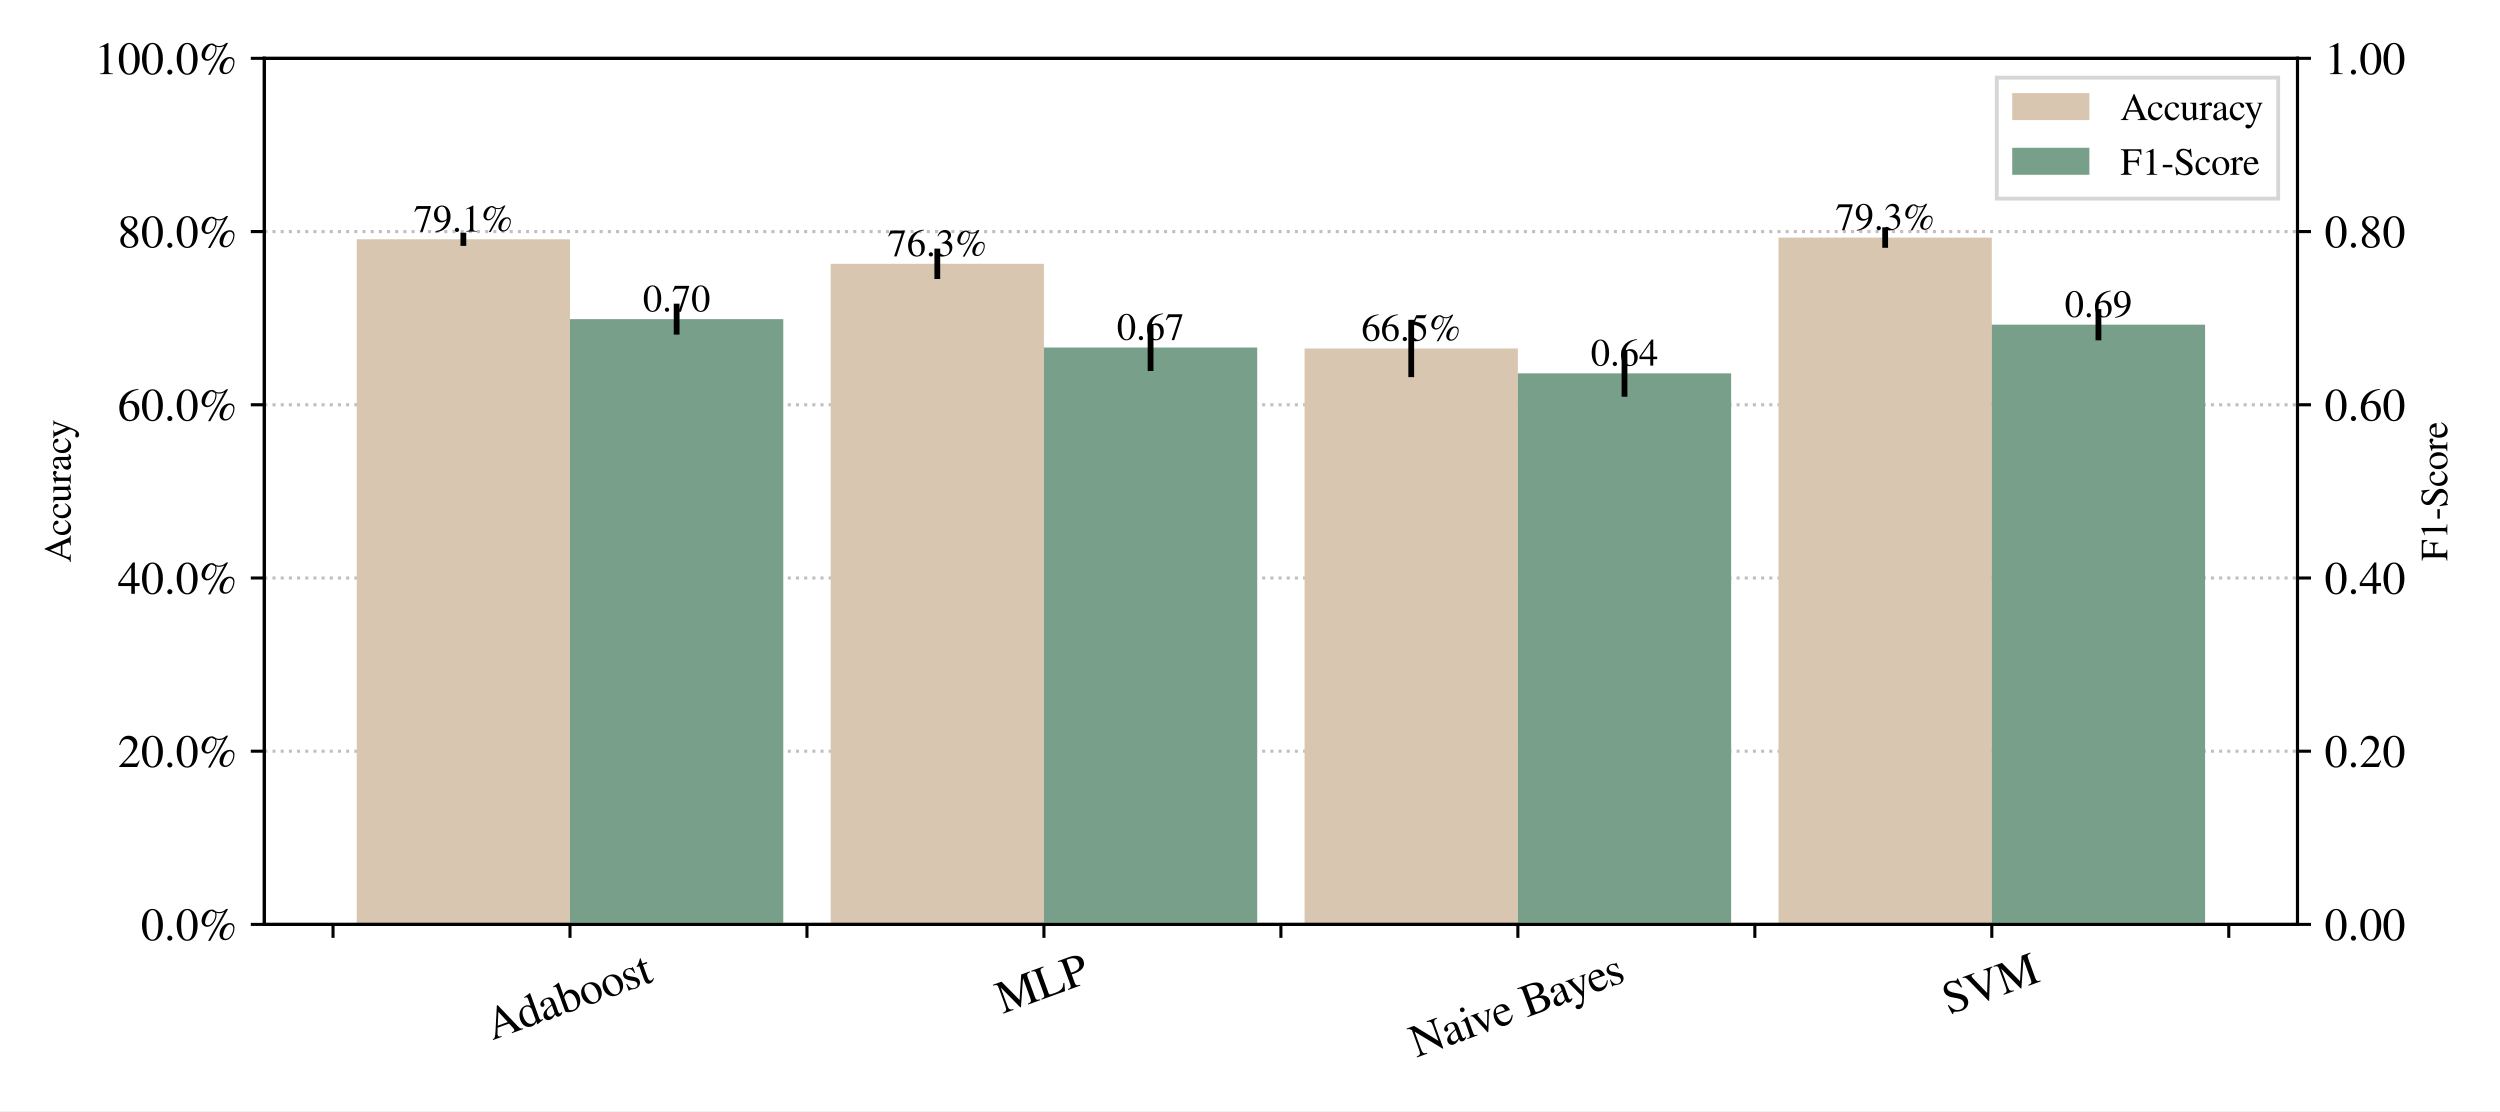
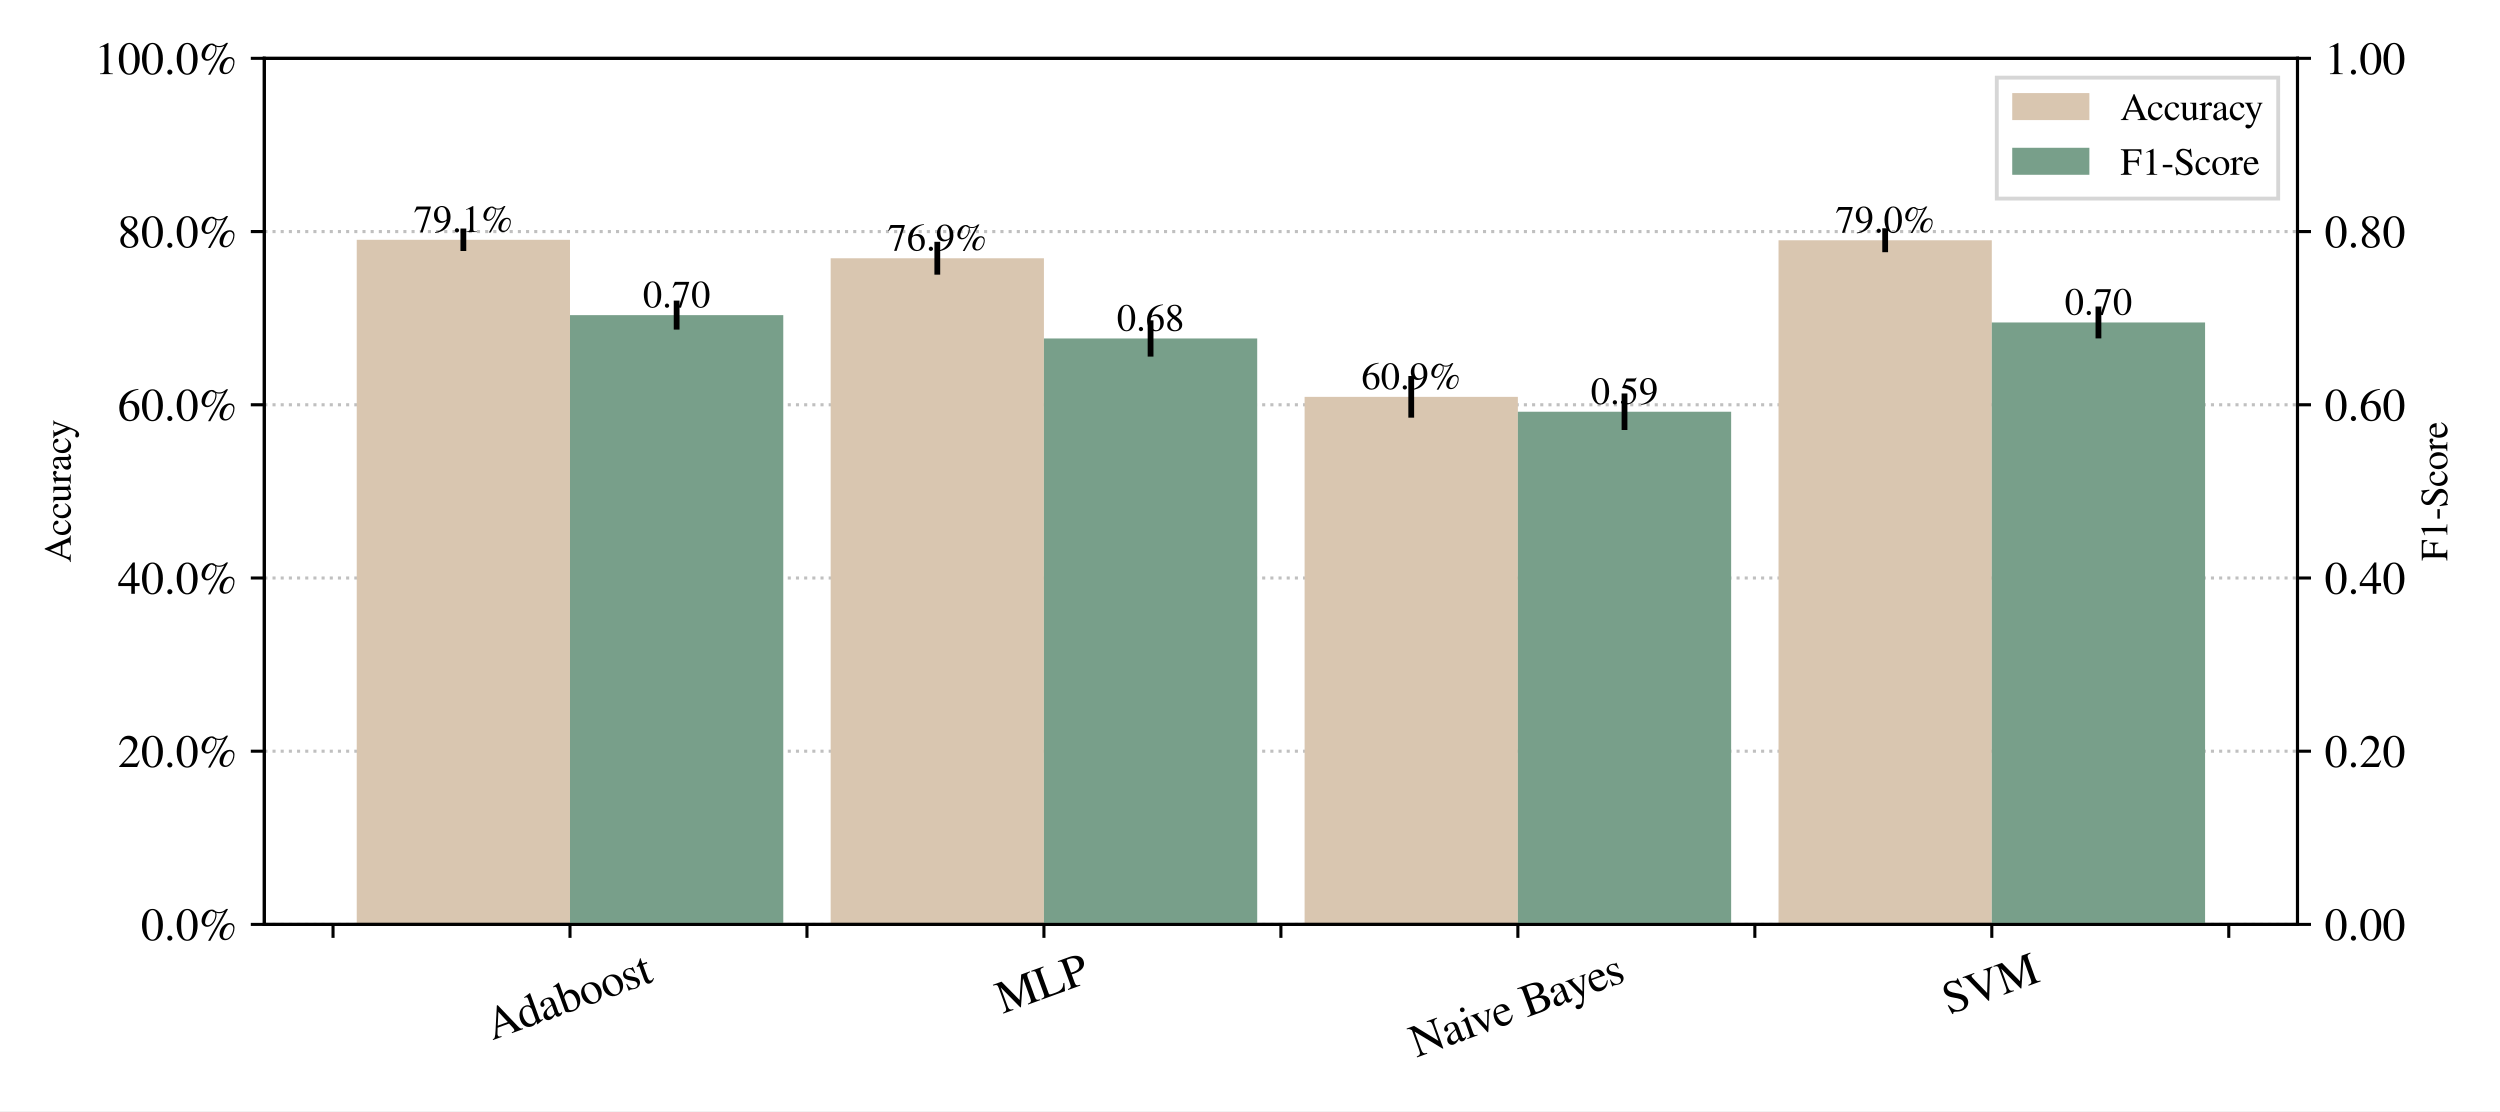
<svg xmlns="http://www.w3.org/2000/svg" xmlns:xlink="http://www.w3.org/1999/xlink" width="648pt" height="288pt" viewBox="0 0 648 288" version="1.1">
  <defs>
    <style type="text/css">*{stroke-linejoin: round; stroke-linecap: butt}</style>
  </defs>
  <g id="figure_1">
    <g id="patch_1">
      <path d="M 0 288  L 648 288  L 648 0  L 0 0  z " style="fill: #ffffff" />
    </g>
    <g id="axes_1">
      <g id="patch_2">
        <path d="M 68.51 239.602  L 595.51 239.602  L 595.51 15.126  L 68.51 15.126  z " style="fill: #ffffff" />
      </g>
      <g id="matplotlib.axis_1">
        <g id="xtick_1">
          <g id="line2d_1">
            <defs>
-               <path id="md364b7f2fb" d="M 0 0  L 0 3.5  " style="stroke: #000000; stroke-width: 0.8" />
+               <path id="m0d2ccf09b9" d="M 0 0  L 0 3.5  " style="stroke: #000000; stroke-width: 0.8" />
            </defs>
            <g>
-               <use xlink:href="#md364b7f2fb" x="86.322" y="239.602" style="stroke: #000000; stroke-width: 0.8" />
+               <use xlink:href="#m0d2ccf09b9" x="86.322" y="239.602" style="stroke: #000000; stroke-width: 0.8" />
            </g>
          </g>
        </g>
        <g id="xtick_2">
          <g id="line2d_2">
            <g>
-               <use xlink:href="#md364b7f2fb" x="147.744" y="239.602" style="stroke: #000000; stroke-width: 0.8" />
+               <use xlink:href="#m0d2ccf09b9" x="147.744" y="239.602" style="stroke: #000000; stroke-width: 0.8" />
            </g>
          </g>
          <g id="text_1">
            <g transform="translate(127.6313 269.6407)rotate(-20)scale(0.12 -0.12)">
              <defs>
                <path id="FreeSerif-41" d="M 4518 122  C 4230 141 4154 198 3942 678  L 2349 4314  L 2221 4314  L 890 1171  C 493 230 403 134 96 122  L 96 0  L 1363 0  L 1363 122  C 1056 122 928 205 928 384  C 928 461 947 550 979 634  L 1274 1382  L 2950 1382  L 3213 768  C 3290 595 3334 429 3334 339  C 3334 179 3226 128 2886 122  L 2886 0  L 4518 0  L 4518 122  z M 1382 1645  L 2118 3405  L 2861 1645  L 1382 1645  z " transform="scale(0.015625)" />
                <path id="FreeSerif-64" d="M 2189 -64  L 3130 269  L 3130 371  C 3014 365 3002 365 2982 365  C 2752 365 2701 435 2701 730  L 2701 4358  L 2669 4371  C 2362 4262 2138 4198 1728 4090  L 1728 3987  C 1779 3994 1818 3994 1869 3994  C 2106 3994 2163 3930 2163 3667  L 2163 2669  C 1920 2874 1747 2944 1491 2944  C 755 2944 160 2221 160 1312  C 160 493 640 -64 1344 -64  C 1702 -64 1946 64 2163 365  L 2163 -45  L 2189 -64  z M 1594 269  C 1062 269 710 781 710 1568  C 710 2291 1024 2765 1510 2765  C 1850 2765 2163 2464 2163 2125  L 2163 653  C 2163 544 1958 269 1594 269  z " transform="scale(0.015625)" />
                <path id="FreeSerif-61" d="M 160 621  C 160 218 442 -64 832 -64  C 1114 -64 1376 70 1766 403  C 1798 70 1914 -64 2176 -64  C 2394 -64 2528 13 2752 256  L 2752 422  C 2643 333 2566 301 2470 301  C 2323 301 2278 390 2278 672  L 2278 1920  C 2278 2560 2099 2944 1357 2944  C 755 2944 282 2630 282 2227  C 282 2080 410 1952 557 1952  C 710 1952 845 2080 845 2221  C 845 2278 813 2387 813 2477  C 813 2650 1018 2790 1274 2790  C 1587 2790 1760 2605 1760 2259  L 1760 1869  C 966 1549 160 1312 160 621  z M 1760 787  C 1760 589 1728 531 1594 454  C 1440 365 1261 307 1126 307  C 966 307 723 442 723 826  C 723 1203 986 1434 1760 1715  L 1760 787  z " transform="scale(0.015625)" />
                <path id="FreeSerif-62" d="M 1024 4358  L 992 4371  C 685 4256 378 4166 64 4090  L 64 3987  C 102 3994 128 3994 173 3994  C 429 3994 486 3936 486 3667  L 486 346  C 486 147 1030 -64 1542 -64  C 2387 -64 3040 640 3040 1555  C 3040 2342 2554 2944 1914 2944  C 1523 2944 1152 2714 1024 2400  L 1024 4358  z M 1024 2061  C 1024 2310 1325 2541 1658 2541  C 2157 2541 2477 2042 2477 1261  C 2477 550 2170 141 1645 141  C 1312 141 1024 288 1024 448  L 1024 2061  z " transform="scale(0.015625)" />
                <path id="FreeSerif-6f" d="M 1574 2944  C 742 2944 160 2330 160 1446  C 160 582 755 -64 1562 -64  C 2368 -64 2982 614 2982 1498  C 2982 2336 2394 2944 1574 2944  z M 736 1760  C 736 2368 1037 2765 1491 2765  C 2029 2765 2406 2150 2406 1274  C 2406 550 2118 115 1638 115  C 1088 115 736 870 736 1760  z " transform="scale(0.015625)" />
                <path id="FreeSerif-73" d="M 1715 2816  C 1574 2816 1466 2938 1094 2938  C 589 2938 224 2611 224 2150  C 224 1792 429 1536 973 1229  L 1344 1018  C 1568 890 1677 736 1677 538  C 1677 256 1472 77 1146 77  C 493 77 390 717 333 973  L 230 973  L 230 -26  L 314 -26  C 358 38 384 51 461 51  C 621 51 934 -64 1222 -64  C 1715 -64 2125 307 2125 755  C 2125 1075 1971 1286 1587 1517  L 896 1926  C 717 2029 621 2189 621 2362  C 621 2618 819 2797 1114 2797  C 1478 2797 1670 2579 1818 2010  L 1914 2010  L 1888 2880  L 1818 2880  C 1779 2854 1754 2816 1715 2816  z " transform="scale(0.015625)" />
                <path id="FreeSerif-74" d="M 1658 2880  L 1011 2880  L 1011 3622  C 1011 3686 1005 3706 966 3706  C 922 3648 883 3590 838 3526  C 269 2707 109 2848 109 2720  C 109 2701 115 2688 134 2675  L 474 2675  L 474 749  C 474 211 666 -64 1043 -64  C 1357 -64 1600 90 1811 422  L 1728 493  C 1594 333 1485 269 1344 269  C 1107 269 1011 442 1011 845  L 1011 2675  L 1658 2675  L 1658 2880  z " transform="scale(0.015625)" />
              </defs>
              <use xlink:href="#FreeSerif-41" />
              <use xlink:href="#FreeSerif-64" x="69.1" />
              <use xlink:href="#FreeSerif-61" x="119" />
              <use xlink:href="#FreeSerif-62" x="161.5" />
              <use xlink:href="#FreeSerif-6f" x="211.5" />
              <use xlink:href="#FreeSerif-6f" x="260.6" />
              <use xlink:href="#FreeSerif-73" x="309.7" />
              <use xlink:href="#FreeSerif-74" x="345.4" />
            </g>
          </g>
        </g>
        <g id="xtick_3">
          <g id="line2d_3">
            <g>
-               <use xlink:href="#md364b7f2fb" x="209.166" y="239.602" style="stroke: #000000; stroke-width: 0.8" />
+               <use xlink:href="#m0d2ccf09b9" x="209.166" y="239.602" style="stroke: #000000; stroke-width: 0.8" />
            </g>
          </g>
        </g>
        <g id="xtick_4">
          <g id="line2d_4">
            <g>
-               <use xlink:href="#md364b7f2fb" x="270.588" y="239.602" style="stroke: #000000; stroke-width: 0.8" />
+               <use xlink:href="#m0d2ccf09b9" x="270.588" y="239.602" style="stroke: #000000; stroke-width: 0.8" />
            </g>
          </g>
          <g id="text_2">
            <g transform="translate(259.8856 262.7904)rotate(-20)scale(0.12 -0.12)">
              <defs>
                <path id="FreeSerif-4d" d="M 4333 3667  L 4333 768  C 4333 237 4256 154 3750 122  L 3750 0  L 5542 0  L 5542 122  C 5075 154 4986 243 4986 698  L 4986 3539  C 4986 3994 5069 4077 5542 4115  L 5542 4237  L 4269 4237  L 2854 1005  L 1376 4237  L 109 4237  L 109 4115  C 634 4083 717 4006 717 3539  L 717 941  C 717 282 627 160 96 122  L 96 0  L 1600 0  L 1600 122  C 1107 147 998 294 998 941  L 998 3520  L 2605 0  L 2694 0  L 4333 3667  z " transform="scale(0.015625)" />
                <path id="FreeSerif-4c" d="M 2285 250  L 1856 250  C 1389 250 1306 288 1306 512  L 1306 3539  C 1306 3994 1395 4083 1901 4115  L 1901 4237  L 96 4237  L 96 4115  C 570 4077 653 3987 653 3539  L 653 698  C 653 250 563 154 96 122  L 96 0  L 3539 0  L 3846 1114  L 3686 1114  C 3558 819 3405 250 2285 250  z " transform="scale(0.015625)" />
                <path id="FreeSerif-50" d="M 3462 3078  C 3462 4006 2477 4237 1786 4237  L 96 4237  L 96 4115  C 570 4064 634 4000 634 3539  L 634 768  C 634 230 582 166 96 122  L 96 0  L 1888 0  L 1888 122  C 1382 141 1286 230 1286 698  L 1286 1862  C 1453 1850 1562 1843 1728 1843  C 3200 1843 3462 2586 3462 3078  z M 1286 3782  C 1286 3955 1331 4000 1504 4000  C 2368 4000 2765 3699 2765 3040  C 2765 2419 2387 2099 1651 2099  C 1523 2099 1434 2106 1286 2118  L 1286 3782  z " transform="scale(0.015625)" />
              </defs>
              <use xlink:href="#FreeSerif-4d" />
              <use xlink:href="#FreeSerif-4c" x="88.1" />
              <use xlink:href="#FreeSerif-50" x="149.2" />
            </g>
          </g>
        </g>
        <g id="xtick_5">
          <g id="line2d_5">
            <g>
-               <use xlink:href="#md364b7f2fb" x="332.01" y="239.602" style="stroke: #000000; stroke-width: 0.8" />
+               <use xlink:href="#m0d2ccf09b9" x="332.01" y="239.602" style="stroke: #000000; stroke-width: 0.8" />
            </g>
          </g>
        </g>
        <g id="xtick_6">
          <g id="line2d_6">
            <g>
-               <use xlink:href="#md364b7f2fb" x="393.432" y="239.602" style="stroke: #000000; stroke-width: 0.8" />
+               <use xlink:href="#m0d2ccf09b9" x="393.432" y="239.602" style="stroke: #000000; stroke-width: 0.8" />
            </g>
          </g>
          <g id="text_3">
            <g transform="translate(367.1371 274.1393)rotate(-20)scale(0.12 -0.12)">
              <defs>
                <path id="FreeSerif-4e" d="M 4544 4115  L 4544 4237  L 3040 4237  L 3040 4115  C 3533 4077 3654 3962 3654 3296  L 3654 1139  L 1190 4237  L 96 4237  L 96 4115  C 371 4115 461 4064 717 3763  L 717 941  C 717 282 627 160 96 122  L 96 0  L 1600 0  L 1600 122  C 1107 147 998 294 998 941  L 998 3450  L 3827 -70  L 3936 -70  L 3936 3296  C 3936 4045 4154 4077 4544 4115  z " transform="scale(0.015625)" />
                <path id="FreeSerif-69" d="M 397 2515  C 550 2515 608 2419 608 2138  L 608 653  C 608 192 544 122 102 96  L 102 0  L 1619 0  L 1619 96  C 1197 128 1146 192 1146 653  L 1146 2925  L 1120 2944  C 787 2810 461 2688 128 2592  L 128 2496  C 224 2509 339 2515 397 2515  z M 819 4371  C 646 4371 499 4224 499 4045  C 499 3866 640 3718 819 3718  C 1005 3718 1152 3859 1152 4045  C 1152 4224 1005 4371 819 4371  z " transform="scale(0.015625)" />
                <path id="FreeSerif-76" d="M 2963 2880  L 2074 2880  L 2074 2784  C 2278 2765 2374 2701 2374 2579  C 2374 2515 2362 2451 2336 2387  L 1702 730  L 1050 2368  C 1011 2458 992 2547 992 2605  C 992 2720 1062 2765 1286 2784  L 1286 2880  L 32 2880  L 32 2784  C 275 2771 333 2714 614 2048  L 1382 211  C 1472 -64 1517 -90 1549 -90  C 1587 -90 1632 -6 1728 230  L 2547 2285  C 2720 2726 2771 2765 2963 2784  L 2963 2880  z " transform="scale(0.015625)" />
                <path id="FreeSerif-65" d="M 621 1773  L 2592 1773  C 2496 2547 2157 2944 1498 2944  C 723 2944 160 2323 160 1370  C 160 486 621 -64 1357 -64  C 1965 -64 2445 314 2714 1005  L 2611 1050  C 2304 563 2029 378 1619 378  C 1203 378 659 634 621 1773  z M 634 1978  C 704 2477 922 2714 1312 2714  C 1702 2714 1856 2534 1939 1978  L 634 1978  z " transform="scale(0.015625)" />
                <path id="FreeSerif-20" transform="scale(0.015625)" />
                <path id="FreeSerif-42" d="M 3782 1152  C 3782 1984 2944 2163 2688 2227  C 2912 2285 3565 2413 3565 3149  C 3565 3866 2995 4237 1888 4237  L 96 4237  L 96 4115  C 634 4083 710 4013 710 3539  L 710 698  C 710 224 627 141 96 122  L 96 0  L 2234 0  C 3475 0 3782 691 3782 1152  z M 1766 237  C 1453 237 1363 294 1363 499  L 1363 2086  C 2221 2086 3046 2054 3046 1146  C 3046 390 2464 237 1766 237  z M 1363 2342  L 1363 3808  C 1363 3942 1408 4000 1504 4000  L 1786 4000  C 2522 4000 2912 3693 2912 3123  C 2912 2624 2573 2342 1971 2342  L 1363 2342  z " transform="scale(0.015625)" />
                <path id="FreeSerif-79" d="M 909 -858  C 800 -858 653 -742 410 -742  C 262 -742 134 -870 134 -1024  C 134 -1235 339 -1395 608 -1395  C 1037 -1395 1344 -1037 1690 -115  L 2675 2496  C 2752 2701 2829 2765 2982 2784  L 2982 2880  L 2118 2880  L 2118 2784  C 2323 2784 2426 2726 2426 2624  C 2426 2598 2419 2560 2400 2515  L 1779 749  L 1043 2368  C 1005 2458 979 2541 979 2611  C 979 2726 1075 2771 1350 2784  L 1350 2880  L 32 2880  L 32 2790  C 198 2765 307 2694 358 2586  L 1203 768  C 1370 442 1485 218 1485 122  C 1485 -70 1171 -858 909 -858  z " transform="scale(0.015625)" />
              </defs>
              <use xlink:href="#FreeSerif-4e" />
              <use xlink:href="#FreeSerif-61" x="72.5" />
              <use xlink:href="#FreeSerif-69" x="115.5" />
              <use xlink:href="#FreeSerif-76" x="139.8" />
              <use xlink:href="#FreeSerif-65" x="184.6" />
              <use xlink:href="#FreeSerif-20" x="229" />
              <use xlink:href="#FreeSerif-42" x="254" />
              <use xlink:href="#FreeSerif-61" x="317.1" />
              <use xlink:href="#FreeSerif-79" x="358.1" />
              <use xlink:href="#FreeSerif-65" x="403.2" />
              <use xlink:href="#FreeSerif-73" x="446.6" />
            </g>
          </g>
        </g>
        <g id="xtick_7">
          <g id="line2d_7">
            <g>
-               <use xlink:href="#md364b7f2fb" x="454.854" y="239.602" style="stroke: #000000; stroke-width: 0.8" />
+               <use xlink:href="#m0d2ccf09b9" x="454.854" y="239.602" style="stroke: #000000; stroke-width: 0.8" />
            </g>
          </g>
        </g>
        <g id="xtick_8">
          <g id="line2d_8">
            <g>
-               <use xlink:href="#md364b7f2fb" x="516.276" y="239.602" style="stroke: #000000; stroke-width: 0.8" />
+               <use xlink:href="#m0d2ccf09b9" x="516.276" y="239.602" style="stroke: #000000; stroke-width: 0.8" />
            </g>
          </g>
          <g id="text_4">
            <g transform="translate(505.3301 262.9674)rotate(-20)scale(0.12 -0.12)">
              <defs>
                <path id="FreeSerif-53" d="M 2419 864  C 2419 435 2099 141 1632 141  C 1062 141 659 493 339 1274  L 192 1274  L 384 -83  L 525 -83  C 531 38 608 128 704 128  C 941 128 1203 -90 1760 -90  C 2496 -90 3066 416 3066 1075  C 3066 1600 2714 2016 1869 2470  C 1197 2842 928 3123 928 3469  C 928 3821 1197 4064 1594 4064  C 2061 4064 2547 3757 2765 2963  L 2925 2963  L 2784 4326  L 2650 4326  C 2624 4179 2554 4109 2445 4109  C 2246 4109 1958 4326 1485 4326  C 915 4326 378 3910 378 3232  C 378 1920 2419 1958 2419 864  z " transform="scale(0.015625)" />
                <path id="FreeSerif-56" d="M 4422 4237  L 3110 4237  L 3110 4115  C 3462 4096 3578 4026 3578 3846  C 3578 3744 3533 3571 3456 3379  L 2515 1030  L 1549 3194  C 1338 3661 1286 3808 1286 3904  C 1286 4026 1376 4090 1581 4102  C 1606 4102 1677 4109 1766 4115  L 1766 4237  L 64 4237  L 64 4115  C 378 4102 486 4019 742 3443  L 2317 -70  L 2413 -70  L 3834 3520  C 4038 4032 4115 4096 4422 4115  L 4422 4237  z " transform="scale(0.015625)" />
              </defs>
              <use xlink:href="#FreeSerif-53" />
              <use xlink:href="#FreeSerif-56" x="52.9" />
              <use xlink:href="#FreeSerif-4d" x="123" />
            </g>
          </g>
        </g>
        <g id="xtick_9">
          <g id="line2d_9">
            <g>
-               <use xlink:href="#md364b7f2fb" x="577.698" y="239.602" style="stroke: #000000; stroke-width: 0.8" />
+               <use xlink:href="#m0d2ccf09b9" x="577.698" y="239.602" style="stroke: #000000; stroke-width: 0.8" />
            </g>
          </g>
        </g>
      </g>
      <g id="matplotlib.axis_2">
        <g id="ytick_1">
          <g id="line2d_10">
-             <path d="M 68.51 239.602  L 595.51 239.602  " clip-path="url(#pdfc61eb058)" style="fill: none; stroke-dasharray: 0.8,1.32; stroke-dashoffset: 0; stroke: #b0b0b0; stroke-opacity: 0.8; stroke-width: 0.8" />
+             <path d="M 68.51 239.602  L 595.51 239.602  " clip-path="url(#pdb1f8f4b5e)" style="fill: none; stroke-dasharray: 0.8,1.32; stroke-dashoffset: 0; stroke: #b0b0b0; stroke-opacity: 0.8; stroke-width: 0.8" />
          </g>
          <g id="line2d_11">
            <defs>
-               <path id="m1d36ea3bbd" d="M 0 0  L -3.5 0  " style="stroke: #000000; stroke-width: 0.8" />
+               <path id="m94a7bee0f5" d="M 0 0  L -3.5 0  " style="stroke: #000000; stroke-width: 0.8" />
            </defs>
            <g>
-               <use xlink:href="#m1d36ea3bbd" x="68.51" y="239.602" style="stroke: #000000; stroke-width: 0.8" />
+               <use xlink:href="#m94a7bee0f5" x="68.51" y="239.602" style="stroke: #000000; stroke-width: 0.8" />
            </g>
          </g>
          <g id="text_5">
            <g transform="translate(36.51438 243.7001)scale(0.12 -0.12)">
              <defs>
                <path id="FreeSerif-30" d="M 1600 -90  C 2483 -90 3046 832 3046 2112  C 3046 3424 2464 4326 1626 4326  C 691 4326 154 3341 154 2150  C 154 858 717 -90 1600 -90  z M 1606 4160  C 2144 4160 2432 3437 2432 2099  C 2432 762 2150 77 1600 77  C 1050 77 768 762 768 2093  C 768 3450 1056 4160 1606 4160  z " transform="scale(0.015625)" />
                <path id="FreeSerif-2e" d="M 800 640  C 608 640 448 474 448 275  C 448 90 608 -70 794 -70  C 992 -70 1158 90 1158 275  C 1158 474 992 640 800 640  z " transform="scale(0.015625)" />
                <path id="FreeSerif-25" d="M 4282 2374  C 3558 2374 2874 1626 2874 826  C 2874 326 3181 0 3642 0  C 3930 0 4166 102 4390 326  C 4730 672 4941 1190 4941 1690  C 4941 2125 4698 2374 4282 2374  z M 3750 192  C 3520 192 3360 358 3360 602  C 3360 928 3680 2170 4326 2170  C 4570 2170 4774 1939 4774 1658  C 4774 1062 4326 192 3750 192  z M 1805 4237  C 1075 4237 390 3475 390 2662  C 390 2214 730 1850 1146 1850  C 1926 1850 2458 2784 2458 3514  C 2458 3603 2445 3680 2413 3795  C 2528 3750 2643 3731 2829 3731  C 3110 3731 3277 3776 3533 3923  L 1286 -83  L 1594 -83  L 4058 4326  L 3808 4326  C 3462 4000 3206 3891 2810 3891  C 2182 3891 2291 4237 1805 4237  z M 1805 4045  C 1894 4045 1862 3942 2240 3840  C 2278 3712 2298 3616 2298 3526  C 2298 2803 1773 2067 1254 2067  C 1030 2067 877 2227 877 2458  C 877 3053 1376 4045 1805 4045  z " transform="scale(0.015625)" />
              </defs>
              <use xlink:href="#FreeSerif-30" />
              <use xlink:href="#FreeSerif-2e" x="50" />
              <use xlink:href="#FreeSerif-30" x="75" />
              <use xlink:href="#FreeSerif-25" x="125" />
            </g>
          </g>
        </g>
        <g id="ytick_2">
          <g id="line2d_12">
-             <path d="M 68.51 194.707  L 595.51 194.707  " clip-path="url(#pdfc61eb058)" style="fill: none; stroke-dasharray: 0.8,1.32; stroke-dashoffset: 0; stroke: #b0b0b0; stroke-opacity: 0.8; stroke-width: 0.8" />
+             <path d="M 68.51 194.707  L 595.51 194.707  " clip-path="url(#pdb1f8f4b5e)" style="fill: none; stroke-dasharray: 0.8,1.32; stroke-dashoffset: 0; stroke: #b0b0b0; stroke-opacity: 0.8; stroke-width: 0.8" />
          </g>
          <g id="line2d_13">
            <g>
-               <use xlink:href="#m1d36ea3bbd" x="68.51" y="194.707" style="stroke: #000000; stroke-width: 0.8" />
+               <use xlink:href="#m94a7bee0f5" x="68.51" y="194.707" style="stroke: #000000; stroke-width: 0.8" />
            </g>
          </g>
          <g id="text_6">
            <g transform="translate(30.51438 198.8047)scale(0.12 -0.12)">
              <defs>
                <path id="FreeSerif-32" d="M 198 3053  L 333 3021  C 589 3648 819 3853 1261 3853  C 1798 3853 2163 3488 2163 2950  C 2163 2451 1869 1856 1331 1286  L 192 77  L 192 0  L 2688 0  L 3040 877  L 2957 909  C 2720 544 2637 486 2349 486  L 819 486  L 1894 1613  C 2464 2208 2714 2694 2714 3194  C 2714 3834 2195 4326 1530 4326  C 499 4326 269 3354 198 3053  z " transform="scale(0.015625)" />
              </defs>
              <use xlink:href="#FreeSerif-32" />
              <use xlink:href="#FreeSerif-30" x="50" />
              <use xlink:href="#FreeSerif-2e" x="100" />
              <use xlink:href="#FreeSerif-30" x="125" />
              <use xlink:href="#FreeSerif-25" x="175" />
            </g>
          </g>
        </g>
        <g id="ytick_3">
          <g id="line2d_14">
-             <path d="M 68.51 149.812  L 595.51 149.812  " clip-path="url(#pdfc61eb058)" style="fill: none; stroke-dasharray: 0.8,1.32; stroke-dashoffset: 0; stroke: #b0b0b0; stroke-opacity: 0.8; stroke-width: 0.8" />
+             <path d="M 68.51 149.812  L 595.51 149.812  " clip-path="url(#pdb1f8f4b5e)" style="fill: none; stroke-dasharray: 0.8,1.32; stroke-dashoffset: 0; stroke: #b0b0b0; stroke-opacity: 0.8; stroke-width: 0.8" />
          </g>
          <g id="line2d_15">
            <g>
-               <use xlink:href="#m1d36ea3bbd" x="68.51" y="149.812" style="stroke: #000000; stroke-width: 0.8" />
+               <use xlink:href="#m94a7bee0f5" x="68.51" y="149.812" style="stroke: #000000; stroke-width: 0.8" />
            </g>
          </g>
          <g id="text_7">
            <g transform="translate(30.51438 153.9094)scale(0.12 -0.12)">
              <defs>
                <path id="FreeSerif-34" d="M 3021 1478  L 2368 1478  L 2368 4326  L 2086 4326  L 77 1478  L 77 1069  L 1875 1069  L 1875 0  L 2368 0  L 2368 1069  L 3021 1069  L 3021 1478  z M 1869 1478  L 333 1478  L 1869 3674  L 1869 1478  z " transform="scale(0.015625)" />
              </defs>
              <use xlink:href="#FreeSerif-34" />
              <use xlink:href="#FreeSerif-30" x="50" />
              <use xlink:href="#FreeSerif-2e" x="100" />
              <use xlink:href="#FreeSerif-30" x="125" />
              <use xlink:href="#FreeSerif-25" x="175" />
            </g>
          </g>
        </g>
        <g id="ytick_4">
          <g id="line2d_16">
-             <path d="M 68.51 104.916  L 595.51 104.916  " clip-path="url(#pdfc61eb058)" style="fill: none; stroke-dasharray: 0.8,1.32; stroke-dashoffset: 0; stroke: #b0b0b0; stroke-opacity: 0.8; stroke-width: 0.8" />
+             <path d="M 68.51 104.916  L 595.51 104.916  " clip-path="url(#pdb1f8f4b5e)" style="fill: none; stroke-dasharray: 0.8,1.32; stroke-dashoffset: 0; stroke: #b0b0b0; stroke-opacity: 0.8; stroke-width: 0.8" />
          </g>
          <g id="line2d_17">
            <g>
-               <use xlink:href="#m1d36ea3bbd" x="68.51" y="104.916" style="stroke: #000000; stroke-width: 0.8" />
+               <use xlink:href="#m94a7bee0f5" x="68.51" y="104.916" style="stroke: #000000; stroke-width: 0.8" />
            </g>
          </g>
          <g id="text_8">
            <g transform="translate(30.51438 109.0141)scale(0.12 -0.12)">
              <defs>
                <path id="FreeSerif-36" d="M 1651 -90  C 2445 -90 2995 518 2995 1402  C 2995 2221 2528 2739 1792 2739  C 1510 2739 1376 2694 973 2451  C 1146 3418 1862 4109 2867 4275  L 2854 4378  C 582 4179 218 2534 218 1786  C 218 659 794 -90 1651 -90  z M 1549 2445  C 2099 2445 2419 1984 2419 1184  C 2419 480 2170 90 1722 90  C 1158 90 813 691 813 1683  C 813 2131 922 2445 1549 2445  z " transform="scale(0.015625)" />
              </defs>
              <use xlink:href="#FreeSerif-36" />
              <use xlink:href="#FreeSerif-30" x="50" />
              <use xlink:href="#FreeSerif-2e" x="100" />
              <use xlink:href="#FreeSerif-30" x="125" />
              <use xlink:href="#FreeSerif-25" x="175" />
            </g>
          </g>
        </g>
        <g id="ytick_5">
          <g id="line2d_18">
-             <path d="M 68.51 60.021  L 595.51 60.021  " clip-path="url(#pdfc61eb058)" style="fill: none; stroke-dasharray: 0.8,1.32; stroke-dashoffset: 0; stroke: #b0b0b0; stroke-opacity: 0.8; stroke-width: 0.8" />
+             <path d="M 68.51 60.021  L 595.51 60.021  " clip-path="url(#pdb1f8f4b5e)" style="fill: none; stroke-dasharray: 0.8,1.32; stroke-dashoffset: 0; stroke: #b0b0b0; stroke-opacity: 0.8; stroke-width: 0.8" />
          </g>
          <g id="line2d_19">
            <g>
-               <use xlink:href="#m1d36ea3bbd" x="68.51" y="60.021" style="stroke: #000000; stroke-width: 0.8" />
+               <use xlink:href="#m94a7bee0f5" x="68.51" y="60.021" style="stroke: #000000; stroke-width: 0.8" />
            </g>
          </g>
          <g id="text_9">
            <g transform="translate(30.51438 64.11876)scale(0.12 -0.12)">
              <defs>
                <path id="FreeSerif-38" d="M 1856 2374  C 2490 2714 2714 2982 2714 3418  C 2714 3942 2253 4326 1613 4326  C 915 4326 397 3898 397 3315  C 397 2899 518 2714 1190 2125  C 499 1600 358 1402 358 966  C 358 346 864 -90 1587 -90  C 2355 -90 2848 333 2848 992  C 2848 1485 2630 1798 1856 2374  z M 1357 1997  C 1978 1542 2362 1331 2362 794  C 2362 378 2074 90 1658 90  C 1171 90 845 461 845 1018  C 845 1427 986 1696 1357 1997  z M 1670 2490  C 1101 2861 870 3155 870 3514  C 870 3885 1158 4147 1562 4147  C 1997 4147 2272 3866 2272 3424  C 2272 2861 1850 2624 1670 2490  z " transform="scale(0.015625)" />
              </defs>
              <use xlink:href="#FreeSerif-38" />
              <use xlink:href="#FreeSerif-30" x="50" />
              <use xlink:href="#FreeSerif-2e" x="100" />
              <use xlink:href="#FreeSerif-30" x="125" />
              <use xlink:href="#FreeSerif-25" x="175" />
            </g>
          </g>
        </g>
        <g id="ytick_6">
          <g id="line2d_20">
-             <path d="M 68.51 15.126  L 595.51 15.126  " clip-path="url(#pdfc61eb058)" style="fill: none; stroke-dasharray: 0.8,1.32; stroke-dashoffset: 0; stroke: #b0b0b0; stroke-opacity: 0.8; stroke-width: 0.8" />
+             <path d="M 68.51 15.126  L 595.51 15.126  " clip-path="url(#pdb1f8f4b5e)" style="fill: none; stroke-dasharray: 0.8,1.32; stroke-dashoffset: 0; stroke: #b0b0b0; stroke-opacity: 0.8; stroke-width: 0.8" />
          </g>
          <g id="line2d_21">
            <g>
-               <use xlink:href="#m1d36ea3bbd" x="68.51" y="15.126" style="stroke: #000000; stroke-width: 0.8" />
+               <use xlink:href="#m94a7bee0f5" x="68.51" y="15.126" style="stroke: #000000; stroke-width: 0.8" />
            </g>
          </g>
          <g id="text_10">
            <g transform="translate(24.51438 19.22344)scale(0.12 -0.12)">
              <defs>
                <path id="FreeSerif-31" d="M 1171 3795  C 1306 3795 1363 3699 1363 3494  L 1363 595  C 1363 179 1210 109 755 96  L 755 0  L 2522 0  L 2522 96  C 2016 102 1914 166 1914 474  L 1914 4314  L 1862 4326  L 710 3744  L 710 3654  C 960 3757 1075 3795 1171 3795  z " transform="scale(0.015625)" />
              </defs>
              <use xlink:href="#FreeSerif-31" />
              <use xlink:href="#FreeSerif-30" x="50" />
              <use xlink:href="#FreeSerif-30" x="100" />
              <use xlink:href="#FreeSerif-2e" x="150" />
              <use xlink:href="#FreeSerif-30" x="175" />
              <use xlink:href="#FreeSerif-25" x="225" />
            </g>
          </g>
        </g>
        <g id="text_11">
          <g transform="translate(18.33469 145.8342)rotate(-90)scale(0.1 -0.1)">
            <defs>
              <path id="FreeSerif-63" d="M 160 1363  C 160 531 666 -64 1376 -64  C 2131 -64 2502 678 2637 941  L 2547 998  C 2240 550 2010 397 1645 397  C 1062 397 653 909 653 1645  C 653 2304 1005 2758 1523 2758  C 1754 2758 1837 2688 1901 2451  L 1939 2310  C 1990 2131 2106 2016 2240 2016  C 2406 2016 2547 2138 2547 2285  C 2547 2643 2099 2944 1562 2944  C 851 2944 160 2349 160 1363  z " transform="scale(0.015625)" />
              <path id="FreeSerif-75" d="M 3072 320  L 3040 320  C 2746 320 2675 390 2675 685  L 2675 2880  L 1664 2880  L 1664 2771  C 2061 2752 2138 2688 2138 2368  L 2138 864  C 2138 378 1581 307 1453 307  C 1203 307 998 525 998 794  L 998 2880  L 64 2880  L 64 2790  C 371 2771 461 2675 461 2381  L 461 768  C 461 262 768 -64 1235 -64  C 1696 -64 1946 262 2170 486  L 2170 -45  L 2195 -58  C 2515 70 2746 141 3072 230  L 3072 320  z " transform="scale(0.015625)" />
              <path id="FreeSerif-72" d="M 1926 2317  C 2080 2317 2176 2426 2176 2605  C 2176 2816 2042 2944 1824 2944  C 1555 2944 1370 2797 1056 2342  L 1056 2931  L 1024 2944  C 685 2803 454 2720 77 2598  L 77 2496  C 166 2515 224 2522 301 2522  C 461 2522 518 2419 518 2138  L 518 538  C 518 218 474 173 64 96  L 64 0  L 1600 0  L 1600 96  C 1165 115 1056 211 1056 576  L 1056 2016  C 1056 2221 1331 2541 1504 2541  C 1606 2541 1754 2317 1926 2317  z " transform="scale(0.015625)" />
            </defs>
            <use xlink:href="#FreeSerif-41" />
            <use xlink:href="#FreeSerif-63" x="69.1" />
            <use xlink:href="#FreeSerif-63" x="112.5" />
            <use xlink:href="#FreeSerif-75" x="154.9" />
            <use xlink:href="#FreeSerif-72" x="203.9" />
            <use xlink:href="#FreeSerif-61" x="238.4" />
            <use xlink:href="#FreeSerif-63" x="281.4" />
            <use xlink:href="#FreeSerif-79" x="322.3" />
          </g>
        </g>
      </g>
      <g id="patch_3">
-         <path d="M 92.465 239.602  L 147.744 239.602  L 147.744 62.026  L 92.465 62.026  z " clip-path="url(#pdfc61eb058)" style="fill: #d9c6b0" />
+         <path d="M 92.465 239.602  L 147.744 239.602  L 147.744 62.148  L 92.465 62.148  z " clip-path="url(#pdb1f8f4b5e)" style="fill: #d9c6b0" />
      </g>
      <g id="patch_4">
-         <path d="M 215.308 239.602  L 270.588 239.602  L 270.588 68.376  L 215.308 68.376  z " clip-path="url(#pdfc61eb058)" style="fill: #d9c6b0" />
+         <path d="M 215.308 239.602  L 270.588 239.602  L 270.588 66.937  L 215.308 66.937  z " clip-path="url(#pdb1f8f4b5e)" style="fill: #d9c6b0" />
      </g>
      <g id="patch_5">
-         <path d="M 338.152 239.602  L 393.432 239.602  L 393.432 90.323  L 338.152 90.323  z " clip-path="url(#pdfc61eb058)" style="fill: #d9c6b0" />
+         <path d="M 338.152 239.602  L 393.432 239.602  L 393.432 102.866  L 338.152 102.866  z " clip-path="url(#pdb1f8f4b5e)" style="fill: #d9c6b0" />
      </g>
      <g id="patch_6">
-         <path d="M 460.996 239.602  L 516.276 239.602  L 516.276 61.581  L 460.996 61.581  z " clip-path="url(#pdfc61eb058)" style="fill: #d9c6b0" />
+         <path d="M 460.996 239.602  L 516.276 239.602  L 516.276 62.269  L 460.996 62.269  z " clip-path="url(#pdb1f8f4b5e)" style="fill: #d9c6b0" />
      </g>
      <g id="LineCollection_1">
-         <path d="M 120.104 63.73  L 120.104 60.322  " clip-path="url(#pdfc61eb058)" style="fill: none; stroke: #000000; stroke-width: 1.5" />
+         <path d="M 120.104 65.055  L 120.104 59.241  " clip-path="url(#pdb1f8f4b5e)" style="fill: none; stroke: #000000; stroke-width: 1.5" />
      </g>
      <g id="LineCollection_2">
-         <path d="M 242.948 72.309  L 242.948 64.444  " clip-path="url(#pdfc61eb058)" style="fill: none; stroke: #000000; stroke-width: 1.5" />
+         <path d="M 242.948 71.2  L 242.948 62.674  " clip-path="url(#pdb1f8f4b5e)" style="fill: none; stroke: #000000; stroke-width: 1.5" />
      </g>
      <g id="LineCollection_3">
-         <path d="M 365.792 97.746  L 365.792 82.899  " clip-path="url(#pdfc61eb058)" style="fill: none; stroke: #000000; stroke-width: 1.5" />
+         <path d="M 365.792 108.268  L 365.792 97.464  " clip-path="url(#pdb1f8f4b5e)" style="fill: none; stroke: #000000; stroke-width: 1.5" />
      </g>
      <g id="LineCollection_4">
-         <path d="M 488.636 64.231  L 488.636 58.93  " clip-path="url(#pdfc61eb058)" style="fill: none; stroke: #000000; stroke-width: 1.5" />
+         <path d="M 488.636 65.378  L 488.636 59.16  " clip-path="url(#pdb1f8f4b5e)" style="fill: none; stroke: #000000; stroke-width: 1.5" />
      </g>
      <g id="patch_7">
        <path d="M 68.51 239.602  L 68.51 15.126  " style="fill: none; stroke: #000000; stroke-width: 0.8; stroke-linejoin: miter; stroke-linecap: square" />
      </g>
      <g id="patch_8">
        <path d="M 595.51 239.602  L 595.51 15.126  " style="fill: none; stroke: #000000; stroke-width: 0.8; stroke-linejoin: miter; stroke-linecap: square" />
      </g>
      <g id="patch_9">
        <path d="M 68.51 239.602  L 595.51 239.602  " style="fill: none; stroke: #000000; stroke-width: 0.8; stroke-linejoin: miter; stroke-linecap: square" />
      </g>
      <g id="patch_10">
        <path d="M 68.51 15.126  L 595.51 15.126  " style="fill: none; stroke: #000000; stroke-width: 0.8; stroke-linejoin: miter; stroke-linecap: square" />
      </g>
      <g id="text_12">
-         <g transform="translate(107.1896 60.0262)scale(0.1 -0.1)">
+         <g transform="translate(107.1896 60.14836)scale(0.1 -0.1)">
          <defs>
            <path id="FreeSerif-37" d="M 2874 4237  L 506 4237  L 128 3296  L 237 3245  C 512 3680 627 3763 979 3763  L 2368 3763  L 1101 -51  L 1517 -51  L 2874 4134  L 2874 4237  z " transform="scale(0.015625)" />
            <path id="FreeSerif-39" d="M 378 -141  C 2643 122 2938 1811 2938 2522  C 2938 3578 2349 4326 1523 4326  C 762 4326 192 3680 192 2816  C 192 2035 653 1517 1344 1517  C 1696 1517 1965 1619 2304 1882  C 2042 838 1331 154 358 -13  L 378 -141  z M 1574 1792  C 1088 1792 781 2272 781 3034  C 781 3507 922 4147 1472 4147  C 2029 4147 2317 3597 2317 2522  L 2317 2272  C 2317 1888 1754 1792 1574 1792  z " transform="scale(0.015625)" />
          </defs>
          <use xlink:href="#FreeSerif-37" />
          <use xlink:href="#FreeSerif-39" x="50" />
          <use xlink:href="#FreeSerif-2e" x="100" />
          <use xlink:href="#FreeSerif-31" x="125" />
          <use xlink:href="#FreeSerif-25" x="175" />
        </g>
      </g>
      <g id="text_13">
-         <g transform="translate(230.0334 66.37616)scale(0.1 -0.1)">
-           <defs>
-             <path id="FreeSerif-33" d="M 518 499  C 371 499 275 410 275 275  C 275 51 550 -90 998 -90  C 1990 -90 2765 480 2765 1402  C 2765 2099 2374 2381 1946 2566  C 2387 2867 2547 3104 2547 3450  C 2547 3968 2138 4326 1549 4326  C 768 4326 461 3770 288 3290  L 384 3264  C 646 3731 934 3942 1338 3942  C 1754 3942 2042 3661 2042 3258  C 2042 2618 1459 2362 979 2195  L 979 2112  C 1523 2112 2304 1971 2304 1094  C 2304 557 1939 141 1466 141  C 1056 141 832 499 518 499  z " transform="scale(0.015625)" />
-           </defs>
+         <g transform="translate(230.0334 64.93727)scale(0.1 -0.1)">
          <use xlink:href="#FreeSerif-37" />
          <use xlink:href="#FreeSerif-36" x="50" />
          <use xlink:href="#FreeSerif-2e" x="100" />
-           <use xlink:href="#FreeSerif-33" x="125" />
+           <use xlink:href="#FreeSerif-39" x="125" />
          <use xlink:href="#FreeSerif-25" x="175" />
        </g>
      </g>
      <g id="text_14">
-         <g transform="translate(352.8772 88.32251)scale(0.1 -0.1)">
-           <defs>
-             <path id="FreeSerif-35" d="M 2285 1242  C 2285 627 1894 147 1395 147  C 1056 147 838 544 480 544  C 294 544 205 467 205 307  C 205 64 506 -90 986 -90  C 1664 -90 2733 237 2733 1549  C 2733 2547 2080 2976 890 3187  L 1158 3731  L 2413 3731  C 2515 3731 2541 3744 2560 3789  L 2803 4358  L 2746 4403  C 2650 4269 2586 4237 2451 4237  L 1114 4237  L 416 2720  C 410 2707 410 2701 410 2688  C 410 2656 435 2637 486 2637  C 883 2637 2285 2432 2285 1242  z " transform="scale(0.015625)" />
-           </defs>
+         <g transform="translate(352.8772 100.8663)scale(0.1 -0.1)">
          <use xlink:href="#FreeSerif-36" />
-           <use xlink:href="#FreeSerif-36" x="50" />
+           <use xlink:href="#FreeSerif-30" x="50" />
          <use xlink:href="#FreeSerif-2e" x="100" />
-           <use xlink:href="#FreeSerif-35" x="125" />
+           <use xlink:href="#FreeSerif-39" x="125" />
          <use xlink:href="#FreeSerif-25" x="175" />
        </g>
      </g>
      <g id="text_15">
-         <g transform="translate(475.721 59.58059)scale(0.1 -0.1)">
+         <g transform="translate(475.721 60.26917)scale(0.1 -0.1)">
          <use xlink:href="#FreeSerif-37" />
          <use xlink:href="#FreeSerif-39" x="50" />
          <use xlink:href="#FreeSerif-2e" x="100" />
-           <use xlink:href="#FreeSerif-33" x="125" />
+           <use xlink:href="#FreeSerif-30" x="125" />
          <use xlink:href="#FreeSerif-25" x="175" />
        </g>
      </g>
      <g id="legend_1">
        <g id="patch_11">
          <path d="M 517.569 51.476  L 590.51 51.476  L 590.51 20.126  L 517.569 20.126  z " style="fill: #ffffff; opacity: 0.8; stroke: #cccccc; stroke-linejoin: miter" />
        </g>
        <g id="patch_12">
          <path d="M 521.569 31.126  L 541.569 31.126  L 541.569 24.126  L 521.569 24.126  z " style="fill: #d9c6b0" />
        </g>
        <g id="text_16">
          <g transform="translate(549.5694 31.12562)scale(0.1 -0.1)">
            <use xlink:href="#FreeSerif-41" />
            <use xlink:href="#FreeSerif-63" x="69.1" />
            <use xlink:href="#FreeSerif-63" x="112.5" />
            <use xlink:href="#FreeSerif-75" x="154.9" />
            <use xlink:href="#FreeSerif-72" x="203.9" />
            <use xlink:href="#FreeSerif-61" x="238.4" />
            <use xlink:href="#FreeSerif-63" x="281.4" />
            <use xlink:href="#FreeSerif-79" x="322.3" />
          </g>
        </g>
        <g id="patch_13">
          <path d="M 521.569 45.305  L 541.569 45.305  L 541.569 38.305  L 521.569 38.305  z " style="fill: #789f8a" />
        </g>
        <g id="text_17">
          <g transform="translate(549.5694 45.30531)scale(0.1 -0.1)">
            <defs>
              <path id="FreeSerif-46" d="M 3085 1478  L 3085 2963  L 2938 2963  C 2861 2451 2746 2355 2234 2355  L 1306 2355  L 1306 3776  C 1306 3955 1338 3994 1510 3994  L 2381 3994  C 3104 3994 3245 3898 3354 3322  L 3514 3322  L 3494 4237  L 96 4237  L 96 4115  C 570 4077 653 3987 653 3539  L 653 768  C 653 237 582 154 96 122  L 96 0  L 1888 0  L 1888 122  C 1395 147 1306 243 1306 762  L 1306 2093  L 2234 2093  C 2752 2093 2861 1997 2938 1478  L 3085 1478  z " transform="scale(0.015625)" />
              <path id="FreeSerif-2d" d="M 250 1645  L 250 1242  L 1824 1242  L 1824 1645  L 250 1645  z " transform="scale(0.015625)" />
            </defs>
            <use xlink:href="#FreeSerif-46" />
            <use xlink:href="#FreeSerif-31" x="56.4" />
            <use xlink:href="#FreeSerif-2d" x="106.4" />
            <use xlink:href="#FreeSerif-53" x="139.7" />
            <use xlink:href="#FreeSerif-63" x="192.6" />
            <use xlink:href="#FreeSerif-6f" x="236" />
            <use xlink:href="#FreeSerif-72" x="284.1" />
            <use xlink:href="#FreeSerif-65" x="317.6" />
          </g>
        </g>
      </g>
    </g>
    <g id="axes_2">
      <g id="matplotlib.axis_3">
        <g id="ytick_7">
          <g id="line2d_22">
            <defs>
-               <path id="m92919151b6" d="M 0 0  L 3.5 0  " style="stroke: #000000; stroke-width: 0.8" />
+               <path id="m36bb6095e7" d="M 0 0  L 3.5 0  " style="stroke: #000000; stroke-width: 0.8" />
            </defs>
            <g>
-               <use xlink:href="#m92919151b6" x="595.51" y="239.602" style="stroke: #000000; stroke-width: 0.8" />
+               <use xlink:href="#m36bb6095e7" x="595.51" y="239.602" style="stroke: #000000; stroke-width: 0.8" />
            </g>
          </g>
          <g id="text_18">
            <g transform="translate(602.51 243.7001)scale(0.12 -0.12)">
              <use xlink:href="#FreeSerif-30" />
              <use xlink:href="#FreeSerif-2e" x="50" />
              <use xlink:href="#FreeSerif-30" x="75" />
              <use xlink:href="#FreeSerif-30" x="125" />
            </g>
          </g>
        </g>
        <g id="ytick_8">
          <g id="line2d_23">
            <g>
-               <use xlink:href="#m92919151b6" x="595.51" y="194.707" style="stroke: #000000; stroke-width: 0.8" />
+               <use xlink:href="#m36bb6095e7" x="595.51" y="194.707" style="stroke: #000000; stroke-width: 0.8" />
            </g>
          </g>
          <g id="text_19">
            <g transform="translate(602.51 198.8047)scale(0.12 -0.12)">
              <use xlink:href="#FreeSerif-30" />
              <use xlink:href="#FreeSerif-2e" x="50" />
              <use xlink:href="#FreeSerif-32" x="75" />
              <use xlink:href="#FreeSerif-30" x="125" />
            </g>
          </g>
        </g>
        <g id="ytick_9">
          <g id="line2d_24">
            <g>
-               <use xlink:href="#m92919151b6" x="595.51" y="149.812" style="stroke: #000000; stroke-width: 0.8" />
+               <use xlink:href="#m36bb6095e7" x="595.51" y="149.812" style="stroke: #000000; stroke-width: 0.8" />
            </g>
          </g>
          <g id="text_20">
            <g transform="translate(602.51 153.9094)scale(0.12 -0.12)">
              <use xlink:href="#FreeSerif-30" />
              <use xlink:href="#FreeSerif-2e" x="50" />
              <use xlink:href="#FreeSerif-34" x="75" />
              <use xlink:href="#FreeSerif-30" x="125" />
            </g>
          </g>
        </g>
        <g id="ytick_10">
          <g id="line2d_25">
            <g>
-               <use xlink:href="#m92919151b6" x="595.51" y="104.916" style="stroke: #000000; stroke-width: 0.8" />
+               <use xlink:href="#m36bb6095e7" x="595.51" y="104.916" style="stroke: #000000; stroke-width: 0.8" />
            </g>
          </g>
          <g id="text_21">
            <g transform="translate(602.51 109.0141)scale(0.12 -0.12)">
              <use xlink:href="#FreeSerif-30" />
              <use xlink:href="#FreeSerif-2e" x="50" />
              <use xlink:href="#FreeSerif-36" x="75" />
              <use xlink:href="#FreeSerif-30" x="125" />
            </g>
          </g>
        </g>
        <g id="ytick_11">
          <g id="line2d_26">
            <g>
-               <use xlink:href="#m92919151b6" x="595.51" y="60.021" style="stroke: #000000; stroke-width: 0.8" />
+               <use xlink:href="#m36bb6095e7" x="595.51" y="60.021" style="stroke: #000000; stroke-width: 0.8" />
            </g>
          </g>
          <g id="text_22">
            <g transform="translate(602.51 64.11876)scale(0.12 -0.12)">
              <use xlink:href="#FreeSerif-30" />
              <use xlink:href="#FreeSerif-2e" x="50" />
              <use xlink:href="#FreeSerif-38" x="75" />
              <use xlink:href="#FreeSerif-30" x="125" />
            </g>
          </g>
        </g>
        <g id="ytick_12">
          <g id="line2d_27">
            <g>
-               <use xlink:href="#m92919151b6" x="595.51" y="15.126" style="stroke: #000000; stroke-width: 0.8" />
+               <use xlink:href="#m36bb6095e7" x="595.51" y="15.126" style="stroke: #000000; stroke-width: 0.8" />
            </g>
          </g>
          <g id="text_23">
            <g transform="translate(602.51 19.22344)scale(0.12 -0.12)">
              <use xlink:href="#FreeSerif-31" />
              <use xlink:href="#FreeSerif-2e" x="50" />
              <use xlink:href="#FreeSerif-30" x="75" />
              <use xlink:href="#FreeSerif-30" x="125" />
            </g>
          </g>
        </g>
        <g id="text_24">
          <g transform="translate(634.3397 145.4647)rotate(-90)scale(0.1 -0.1)">
            <use xlink:href="#FreeSerif-46" />
            <use xlink:href="#FreeSerif-31" x="56.4" />
            <use xlink:href="#FreeSerif-2d" x="106.4" />
            <use xlink:href="#FreeSerif-53" x="139.7" />
            <use xlink:href="#FreeSerif-63" x="192.6" />
            <use xlink:href="#FreeSerif-6f" x="236" />
            <use xlink:href="#FreeSerif-72" x="284.1" />
            <use xlink:href="#FreeSerif-65" x="317.6" />
          </g>
        </g>
      </g>
      <g id="patch_14">
-         <path d="M 147.744 239.602  L 203.024 239.602  L 203.024 82.72  L 147.744 82.72  z " clip-path="url(#pdfc61eb058)" style="fill: #789f8a" />
+         <path d="M 147.744 239.602  L 203.024 239.602  L 203.024 81.675  L 147.744 81.675  z " clip-path="url(#pdb1f8f4b5e)" style="fill: #789f8a" />
      </g>
      <g id="patch_15">
-         <path d="M 270.588 239.602  L 325.868 239.602  L 325.868 90.082  L 270.588 90.082  z " clip-path="url(#pdfc61eb058)" style="fill: #789f8a" />
+         <path d="M 270.588 239.602  L 325.868 239.602  L 325.868 87.736  L 270.588 87.736  z " clip-path="url(#pdb1f8f4b5e)" style="fill: #789f8a" />
      </g>
      <g id="patch_16">
-         <path d="M 393.432 239.602  L 448.712 239.602  L 448.712 96.763  L 393.432 96.763  z " clip-path="url(#pdfc61eb058)" style="fill: #789f8a" />
+         <path d="M 393.432 239.602  L 448.712 239.602  L 448.712 106.727  L 393.432 106.727  z " clip-path="url(#pdb1f8f4b5e)" style="fill: #789f8a" />
      </g>
      <g id="patch_17">
-         <path d="M 516.276 239.602  L 571.555 239.602  L 571.555 84.162  L 516.276 84.162  z " clip-path="url(#pdfc61eb058)" style="fill: #789f8a" />
+         <path d="M 516.276 239.602  L 571.555 239.602  L 571.555 83.578  L 516.276 83.578  z " clip-path="url(#pdb1f8f4b5e)" style="fill: #789f8a" />
      </g>
      <g id="LineCollection_5">
-         <path d="M 175.384 86.722  L 175.384 78.718  " clip-path="url(#pdfc61eb058)" style="fill: none; stroke: #000000; stroke-width: 1.5" />
+         <path d="M 175.384 85.433  L 175.384 77.918  " clip-path="url(#pdb1f8f4b5e)" style="fill: none; stroke: #000000; stroke-width: 1.5" />
      </g>
      <g id="LineCollection_6">
-         <path d="M 298.228 96.17  L 298.228 83.995  " clip-path="url(#pdfc61eb058)" style="fill: none; stroke: #000000; stroke-width: 1.5" />
+         <path d="M 298.228 92.436  L 298.228 83.035  " clip-path="url(#pdb1f8f4b5e)" style="fill: none; stroke: #000000; stroke-width: 1.5" />
      </g>
      <g id="LineCollection_7">
-         <path d="M 421.072 102.842  L 421.072 90.684  " clip-path="url(#pdfc61eb058)" style="fill: none; stroke: #000000; stroke-width: 1.5" />
+         <path d="M 421.072 111.461  L 421.072 101.993  " clip-path="url(#pdb1f8f4b5e)" style="fill: none; stroke: #000000; stroke-width: 1.5" />
      </g>
      <g id="LineCollection_8">
-         <path d="M 543.916 88.218  L 543.916 80.106  " clip-path="url(#pdfc61eb058)" style="fill: none; stroke: #000000; stroke-width: 1.5" />
+         <path d="M 543.916 87.709  L 543.916 79.446  " clip-path="url(#pdb1f8f4b5e)" style="fill: none; stroke: #000000; stroke-width: 1.5" />
      </g>
      <g id="patch_18">
        <path d="M 68.51 239.602  L 68.51 15.126  " style="fill: none; stroke: #000000; stroke-width: 0.8; stroke-linejoin: miter; stroke-linecap: square" />
      </g>
      <g id="patch_19">
        <path d="M 595.51 239.602  L 595.51 15.126  " style="fill: none; stroke: #000000; stroke-width: 0.8; stroke-linejoin: miter; stroke-linecap: square" />
      </g>
      <g id="patch_20">
        <path d="M 68.51 239.602  L 595.51 239.602  " style="fill: none; stroke: #000000; stroke-width: 0.8; stroke-linejoin: miter; stroke-linecap: square" />
      </g>
      <g id="patch_21">
        <path d="M 68.51 15.126  L 595.51 15.126  " style="fill: none; stroke: #000000; stroke-width: 0.8; stroke-linejoin: miter; stroke-linecap: square" />
      </g>
      <g id="text_25">
-         <g transform="translate(166.6341 80.71986)scale(0.1 -0.1)">
+         <g transform="translate(166.6341 79.67533)scale(0.1 -0.1)">
          <use xlink:href="#FreeSerif-30" />
          <use xlink:href="#FreeSerif-2e" x="50" />
          <use xlink:href="#FreeSerif-37" x="75" />
          <use xlink:href="#FreeSerif-30" x="125" />
        </g>
      </g>
      <g id="text_26">
-         <g transform="translate(289.4779 88.08235)scale(0.1 -0.1)">
+         <g transform="translate(289.4779 85.73562)scale(0.1 -0.1)">
          <use xlink:href="#FreeSerif-30" />
          <use xlink:href="#FreeSerif-2e" x="50" />
          <use xlink:href="#FreeSerif-36" x="75" />
-           <use xlink:href="#FreeSerif-37" x="125" />
+           <use xlink:href="#FreeSerif-38" x="125" />
        </g>
      </g>
      <g id="text_27">
-         <g transform="translate(412.3218 94.76311)scale(0.1 -0.1)">
+         <g transform="translate(412.3218 104.7267)scale(0.1 -0.1)">
+           <defs>
+             <path id="FreeSerif-35" d="M 2285 1242  C 2285 627 1894 147 1395 147  C 1056 147 838 544 480 544  C 294 544 205 467 205 307  C 205 64 506 -90 986 -90  C 1664 -90 2733 237 2733 1549  C 2733 2547 2080 2976 890 3187  L 1158 3731  L 2413 3731  C 2515 3731 2541 3744 2560 3789  L 2803 4358  L 2746 4403  C 2650 4269 2586 4237 2451 4237  L 1114 4237  L 416 2720  C 410 2707 410 2701 410 2688  C 410 2656 435 2637 486 2637  C 883 2637 2285 2432 2285 1242  z " transform="scale(0.015625)" />
+           </defs>
          <use xlink:href="#FreeSerif-30" />
          <use xlink:href="#FreeSerif-2e" x="50" />
-           <use xlink:href="#FreeSerif-36" x="75" />
-           <use xlink:href="#FreeSerif-34" x="125" />
+           <use xlink:href="#FreeSerif-35" x="75" />
+           <use xlink:href="#FreeSerif-39" x="125" />
        </g>
      </g>
      <g id="text_28">
-         <g transform="translate(535.1656 82.16181)scale(0.1 -0.1)">
+         <g transform="translate(535.1656 81.57778)scale(0.1 -0.1)">
          <use xlink:href="#FreeSerif-30" />
          <use xlink:href="#FreeSerif-2e" x="50" />
-           <use xlink:href="#FreeSerif-36" x="75" />
-           <use xlink:href="#FreeSerif-39" x="125" />
+           <use xlink:href="#FreeSerif-37" x="75" />
+           <use xlink:href="#FreeSerif-30" x="125" />
        </g>
      </g>
    </g>
  </g>
  <defs>
-     <clipPath id="pdfc61eb058">
+     <clipPath id="pdb1f8f4b5e">
      <rect x="68.51" y="15.126" width="527" height="224.477" />
    </clipPath>
  </defs>
</svg>
